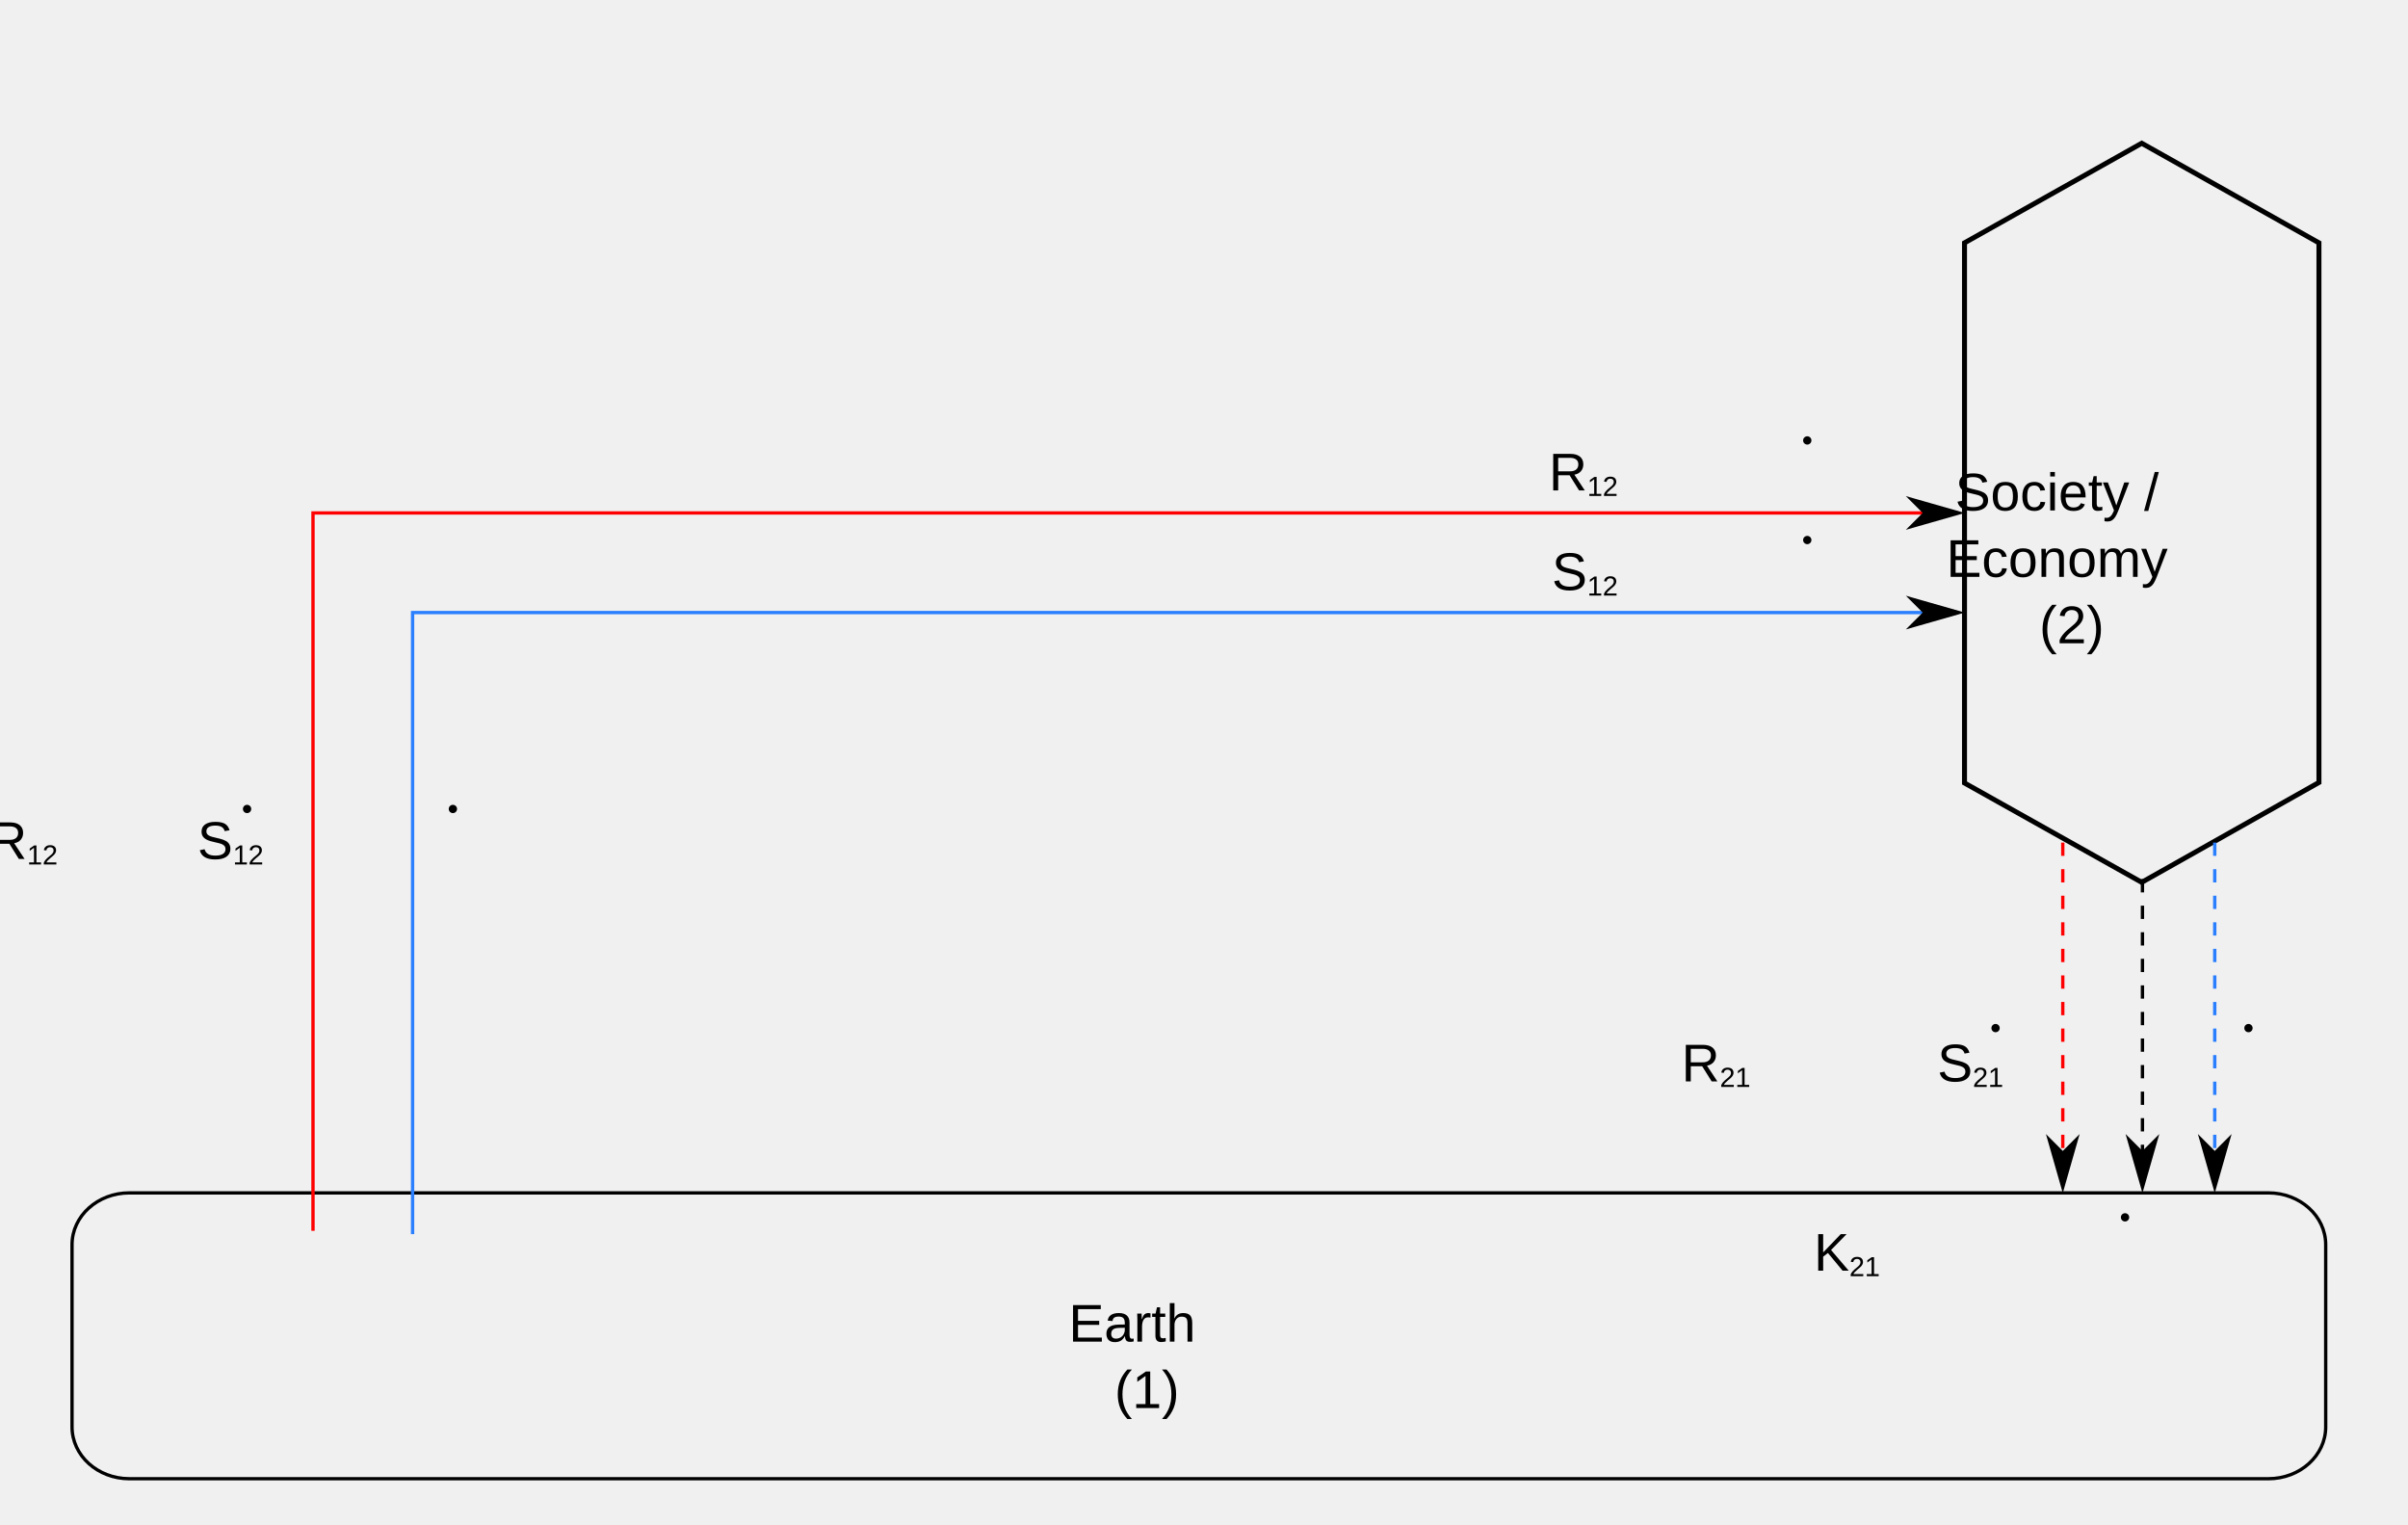
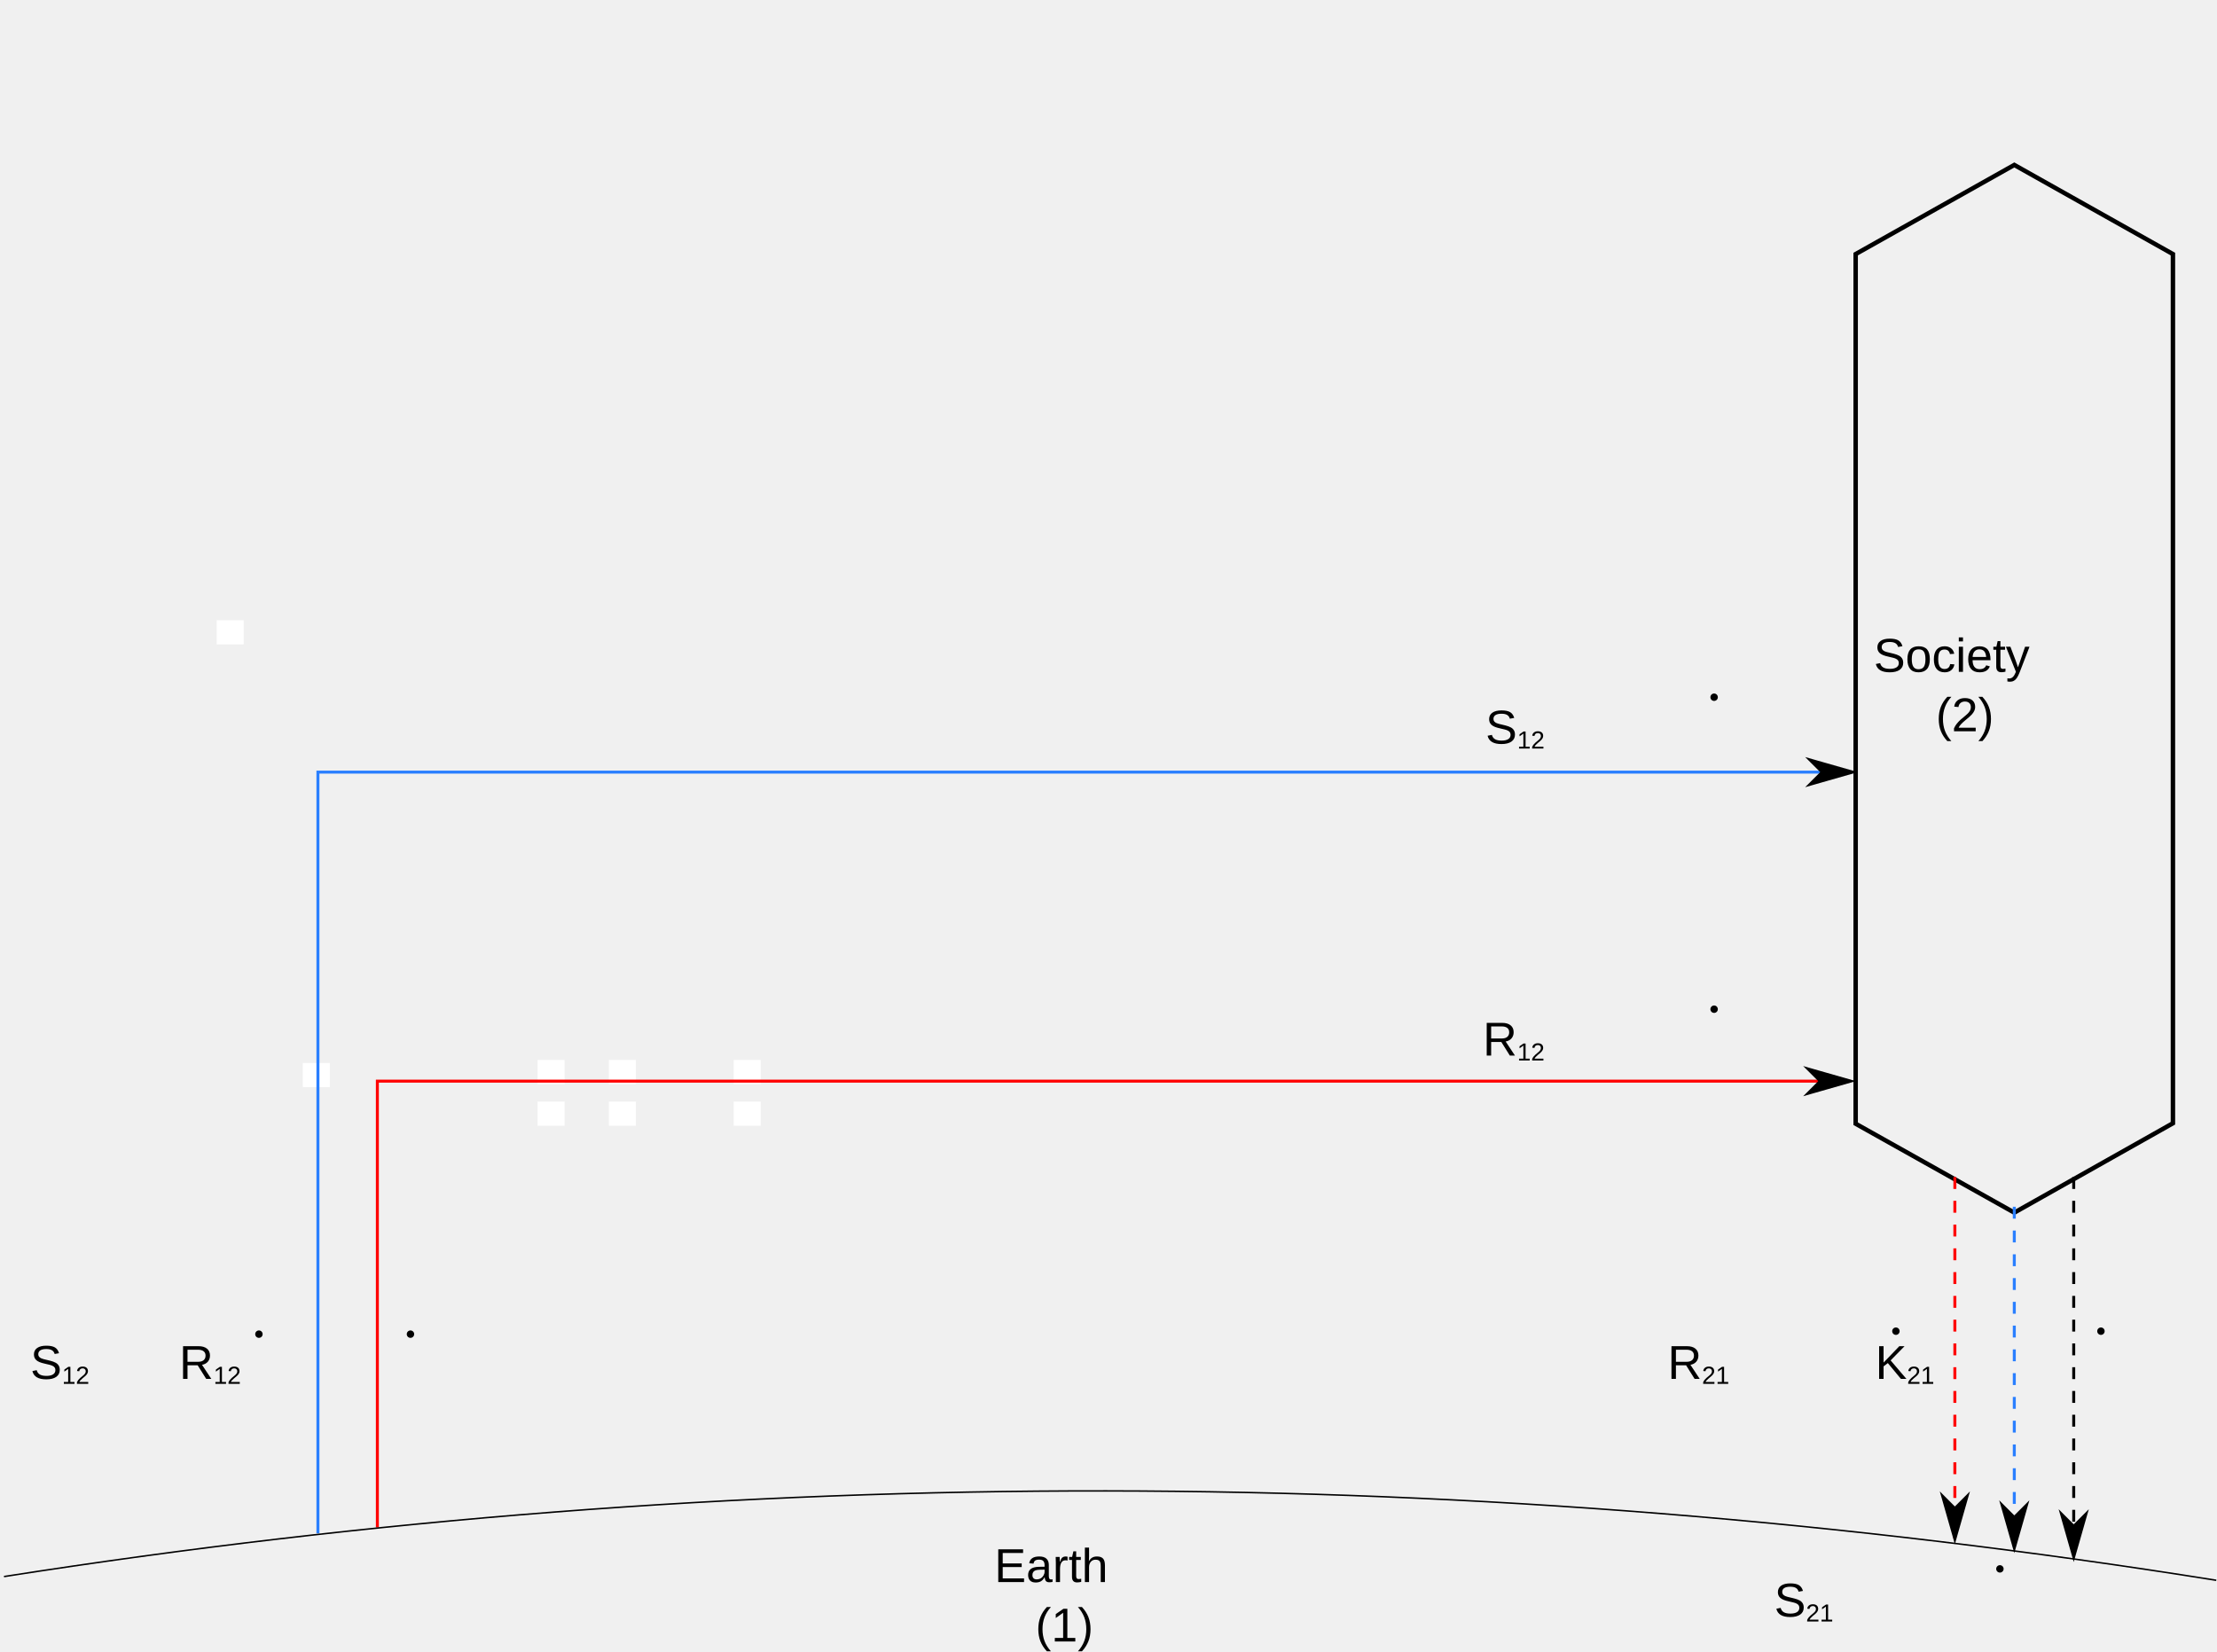
- <svg xmlns="http://www.w3.org/2000/svg" version="1.1" width="1450.794" height="918.519" id="svg2" xml:space="preserve">
+ <svg xmlns="http://www.w3.org/2000/svg" version="1.1" width="1492.215" height="1111.64" id="svg2" xml:space="preserve">
  <defs id="defs6">
    <marker orient="auto" refY="0" refX="0" id="Arrow1Lstart" style="overflow:visible">
      <path id="path4143" d="M 0,0 5,-5 -12.5,0 5,5 0,0 z" style="fill-rule:evenodd;stroke:#000000;stroke-width:1pt;marker-start:none" transform="matrix(0.8,0,0,0.8,10,0)" />
    </marker>
    <marker orient="auto" refY="0" refX="0" id="Arrow1Lend" style="overflow:visible">
      <path id="path4132" d="M 0,0 5,-5 -12.5,0 5,5 0,0 z" style="fill-rule:evenodd;stroke:#000000;stroke-width:1pt;marker-start:none" transform="matrix(-0.8,0,0,-0.8,-10,0)" />
    </marker>
    <marker style="overflow:visible" id="InfiniteLineStart" refX="0" refY="0" orient="auto">
      <g id="g4065" transform="translate(-13,0)">
        <circle d="M 3.8,0 C 3.8,0.442 3.442,0.8 3,0.8 2.558,0.8 2.2,0.442 2.2,0 c 0,-0.442 0.358,-0.8 0.8,-0.8 0.442,0 0.8,0.358 0.8,0.8 z" id="circle4067" r="0.8" cy="0" cx="3" />
        <circle d="M 7.3,0 C 7.3,0.442 6.942,0.8 6.5,0.8 6.058,0.8 5.7,0.442 5.7,0 c 0,-0.442 0.358,-0.8 0.8,-0.8 0.442,0 0.8,0.358 0.8,0.8 z" id="circle4069" r="0.8" cy="0" cx="6.5" />
        <circle d="M 10.8,0 C 10.8,0.442 10.442,0.8 10,0.8 9.558,0.8 9.2,0.442 9.2,0 c 0,-0.442 0.358,-0.8 0.8,-0.8 0.442,0 0.8,0.358 0.8,0.8 z" id="circle4071" r="0.8" cy="0" cx="10" />
      </g>
    </marker>
    <marker orient="auto" refY="0" refX="0" id="InfiniteLineStart-3" style="overflow:visible">
      <g transform="translate(-13,0)" id="g4065-9">
        <circle cx="3" cy="0" r="0.8" id="circle4067-9" d="M 3.8,0 C 3.8,0.442 3.442,0.8 3,0.8 2.558,0.8 2.2,0.442 2.2,0 c 0,-0.442 0.358,-0.8 0.8,-0.8 0.442,0 0.8,0.358 0.8,0.8 z" />
        <circle cx="6.5" cy="0" r="0.8" id="circle4069-7" d="M 7.3,0 C 7.3,0.442 6.942,0.8 6.5,0.8 6.058,0.8 5.7,0.442 5.7,0 c 0,-0.442 0.358,-0.8 0.8,-0.8 0.442,0 0.8,0.358 0.8,0.8 z" />
        <circle cx="10" cy="0" r="0.8" id="circle4071-0" d="M 10.8,0 C 10.8,0.442 10.442,0.8 10,0.8 9.558,0.8 9.2,0.442 9.2,0 c 0,-0.442 0.358,-0.8 0.8,-0.8 0.442,0 0.8,0.358 0.8,0.8 z" />
      </g>
    </marker>
    <marker style="overflow:visible" id="Arrow1Lend-0" refX="0" refY="0" orient="auto">
      <path transform="matrix(-0.8,0,0,-0.8,-10,0)" style="fill-rule:evenodd;stroke:#000000;stroke-width:1pt;marker-start:none" d="M 0,0 5,-5 -12.5,0 5,5 0,0 z" id="path4132-2" />
    </marker>
    <marker style="overflow:visible" id="Arrow1Lstart-7" refX="0" refY="0" orient="auto">
      <path transform="matrix(0.8,0,0,0.8,10,0)" style="fill-rule:evenodd;stroke:#000000;stroke-width:1pt;marker-start:none" d="M 0,0 5,-5 -12.5,0 5,5 0,0 z" id="path4143-9" />
    </marker>
-     <marker style="overflow:visible" id="EmptyDiamondL" refX="0.0" refY="0.0" orient="auto">
-       <path transform="scale(0.8)" style="fill-rule:evenodd;fill:#FFFFFF;stroke:#000000;stroke-width:1.0pt;marker-start:none" d="M 0,-7.071 L -7.071,0 L 0,7.071 L 7.071,0 L 0,-7.071 z " id="path4169" />
+     <marker style="overflow:visible" id="EmptyDiamondL" refX="0" refY="0" orient="auto">
+       <path transform="scale(0.8,0.8)" style="fill:#ffffff;fill-rule:evenodd;stroke:#000000;stroke-width:1pt;marker-start:none" d="M 0,-7.071 -7.071,0 0,7.071 7.071,0 0,-7.071 z" id="path4169" />
+     </marker>
+     <marker orient="auto" refY="0" refX="0" id="InfiniteLineStart-0" style="overflow:visible">
+       <g transform="translate(-13,0)" id="g4065-5">
+         <circle cx="3" cy="0" r="0.8" id="circle4067-6" d="M 3.8,0 C 3.8,0.442 3.442,0.8 3,0.8 2.558,0.8 2.2,0.442 2.2,0 c 0,-0.442 0.358,-0.8 0.8,-0.8 0.442,0 0.8,0.358 0.8,0.8 z" />
+         <circle cx="6.5" cy="0" r="0.8" id="circle4069-78" d="M 7.3,0 C 7.3,0.442 6.942,0.8 6.5,0.8 6.058,0.8 5.7,0.442 5.7,0 c 0,-0.442 0.358,-0.8 0.8,-0.8 0.442,0 0.8,0.358 0.8,0.8 z" />
+         <circle cx="10" cy="0" r="0.8" id="circle4071-06" d="M 10.8,0 C 10.8,0.442 10.442,0.8 10,0.8 9.558,0.8 9.2,0.442 9.2,0 c 0,-0.442 0.358,-0.8 0.8,-0.8 0.442,0 0.8,0.358 0.8,0.8 z" />
+       </g>
+     </marker>
+     <marker style="overflow:visible" id="Arrow1Lend-7" refX="0" refY="0" orient="auto">
+       <path transform="matrix(-0.8,0,0,-0.8,-10,0)" style="fill-rule:evenodd;stroke:#000000;stroke-width:1pt;marker-start:none" d="M 0,0 5,-5 -12.5,0 5,5 0,0 z" id="path4132-0" />
+     </marker>
+     <marker style="overflow:visible" id="Arrow1Lstart-0" refX="0" refY="0" orient="auto">
+       <path transform="matrix(0.8,0,0,0.8,10,0)" style="fill-rule:evenodd;stroke:#000000;stroke-width:1pt;marker-start:none" d="M 0,0 5,-5 -12.5,0 5,5 0,0 z" id="path4143-5" />
    </marker>
  </defs>
-   <g transform="matrix(1.25,0,0,-1.25,797.0021,416.4022)" id="g10">
+   <g transform="matrix(1.25,0,0,-1.25,862.4153,701.1359)" id="g10">
    <g id="g12">
-       <rect style="fill:none;stroke:#000000;stroke-width:1.6;stroke-linecap:butt;stroke-linejoin:miter;stroke-miterlimit:4;stroke-opacity:1;stroke-dasharray:none;stroke-dashoffset:0" id="rect4109" width="137.754" height="1086.244" x="241.74" y="-483.366" transform="matrix(0,-1,-1,0,0,0)" rx="24.934" ry="27.614" />
-       <text transform="scale(1,-1)" id="text4115" y="313.416" x="-59.893" style="font-size:25.6px;font-style:normal;font-variant:normal;font-weight:normal;font-stretch:normal;text-align:center;line-height:125%;letter-spacing:0px;word-spacing:0px;text-anchor:middle;fill:#000000;fill-opacity:1;stroke:none;font-family:Arial;-inkscape-font-specification:Arial" xml:space="preserve">
-         <tspan y="313.416" x="-59.893" id="tspan4117">Earth</tspan>
-         <tspan y="345.416" x="-59.893" id="tspan4119">(1)</tspan>
+       <rect style="fill:#ffffff;fill-opacity:1;stroke:none" id="rect5371" width="14.543" height="13.012" x="-400.47" y="9.886" transform="scale(1,-1)" />
+       <rect transform="scale(1,-1)" y="9.886" x="-362.07" height="13.012" width="14.543" id="rect5373" style="fill:#ffffff;fill-opacity:1;stroke:none" />
+       <rect style="fill:#ffffff;fill-opacity:1;stroke:none" id="rect5375" width="14.543" height="13.012" x="-294.87" y="9.886" transform="scale(1,-1)" />
+       <rect transform="scale(1,-1)" y="32.286" x="-400.47" height="13.012" width="14.543" id="rect5377" style="fill:#ffffff;fill-opacity:1;stroke:none" />
+       <rect style="fill:#ffffff;fill-opacity:1;stroke:none" id="rect5379" width="14.543" height="13.012" x="-362.07" y="32.286" transform="scale(1,-1)" />
+       <rect transform="scale(1,-1)" y="32.286" x="-294.87" height="13.012" width="14.543" id="rect5381" style="fill:#ffffff;fill-opacity:1;stroke:none" />
+       <rect transform="scale(1,-1)" y="11.486" x="-526.87" height="13.012" width="14.543" id="rect5369" style="fill:#ffffff;fill-opacity:1;stroke:none" />
+       <rect style="fill:#ffffff;fill-opacity:1;stroke:none" id="rect5367" width="14.543" height="13.012" x="-573.27" y="-226.914" transform="scale(1,-1)" />
+       <text transform="scale(1,-1)" id="text4115" y="291.016" x="-91.893" style="font-size:25.6px;font-style:normal;font-variant:normal;font-weight:normal;font-stretch:normal;text-align:center;line-height:125%;letter-spacing:0px;word-spacing:0px;text-anchor:middle;fill:#000000;fill-opacity:1;stroke:none;font-family:Arial;-inkscape-font-specification:Arial" xml:space="preserve">
+         <tspan y="291.016" x="-91.893" id="tspan4117">Earth</tspan>
+         <tspan y="323.016" x="-91.893" id="tspan4119">(1)</tspan>
      </text>
-       <path id="path3349" d="m 306.325,85.922 -793.062,0 0,-345.944" style="fill:none;stroke:#ff0000;stroke-width:1.6;stroke-linecap:butt;stroke-linejoin:miter;stroke-opacity:1;marker-start:url(#Arrow1Lstart);marker-end:none" />
-       <text transform="scale(1,-1)" id="text4782" y="80.815" x="-495.962" style="font-size:25.6px;font-style:normal;font-variant:normal;font-weight:normal;font-stretch:normal;text-align:end;line-height:125%;letter-spacing:0px;word-spacing:0px;text-anchor:end;fill:#000000;fill-opacity:1;stroke:none;font-family:Arial;-inkscape-font-specification:Arial" xml:space="preserve">
-         <tspan id="tspan3042" x="-495.962" y="80.815">R<tspan style="font-size:52%;baseline-shift:sub" id="tspan3044">12</tspan>
+       <path id="path3349" d="m 306.325,-21.278 -793.062,0 0,-240.344" style="fill:none;stroke:#ff0000;stroke-width:1.6;stroke-linecap:butt;stroke-linejoin:miter;stroke-opacity:1;marker-start:url(#Arrow1Lstart);marker-end:none" />
+       <text transform="scale(1,-1)" id="text4782" y="181.615" x="-446.362" style="font-size:25.6px;font-style:normal;font-variant:normal;font-weight:normal;font-stretch:normal;text-align:end;line-height:125%;letter-spacing:0px;word-spacing:0px;text-anchor:end;fill:#000000;fill-opacity:1;stroke:none;font-family:Arial;-inkscape-font-specification:Arial" xml:space="preserve">
+         <tspan id="tspan3042" x="-446.362" y="181.615">R<tspan style="font-size:52%;baseline-shift:sub" id="tspan3044">12</tspan>
        </tspan>
      </text>
-       <path transform="matrix(0.07404241,0,0,-0.1031305,-505.0258,-30.90169)" d="m -155.143,250.419 c 0,10.71 -12.093,19.393 -27.012,19.393 -14.918,0 -27.012,-8.682 -27.012,-19.393 0,-10.71 12.093,-19.393 27.012,-19.393 14.918,0 27.012,8.682 27.012,19.393 z" id="path4796" style="fill:#000000;fill-opacity:1;stroke:none" />
-       <text xml:space="preserve" style="font-size:25.6px;font-style:normal;font-variant:normal;font-weight:normal;font-stretch:normal;text-align:end;line-height:125%;letter-spacing:0px;word-spacing:0px;text-anchor:end;fill:#000000;fill-opacity:1;stroke:none;font-family:Arial;-inkscape-font-specification:Arial" x="256.038" y="-96.785" id="text4806" transform="scale(1,-1)">
-         <tspan id="tspan4808" x="256.038" y="-96.785">R<tspan style="font-size:52%;baseline-shift:sub" id="tspan4810">12</tspan>
+       <path transform="matrix(0.07404241,0,0,-0.1031305,-455.4258,-131.7017)" d="m -155.143,250.419 c 0,10.71 -12.093,19.393 -27.012,19.393 -14.918,0 -27.012,-8.682 -27.012,-19.393 0,-10.71 12.093,-19.393 27.012,-19.393 14.918,0 27.012,8.682 27.012,19.393 z" id="path4796" style="fill:#000000;fill-opacity:1;stroke:none" />
+       <text xml:space="preserve" style="font-size:25.6px;font-style:normal;font-variant:normal;font-weight:normal;font-stretch:normal;text-align:center;line-height:125%;letter-spacing:0px;word-spacing:0px;text-anchor:middle;fill:#000000;fill-opacity:1;stroke:none;font-family:Arial;-inkscape-font-specification:Arial" x="392.962" y="-199.124" id="text3119" transform="scale(1,-1)">
+         <tspan id="tspan3123" x="392.962" y="-199.124">Society</tspan>
+         <tspan id="tspan3125" x="392.962" y="-167.124">(2)</tspan>
+       </text>
+       <path d="m 309.271,-44.212 0,468.3 85.42,48 85.417,-48 0,-468.047 -85.417,-48.125 z" id="path4124" style="fill:none;stroke:#000000;stroke-width:2.4;stroke-linecap:butt;stroke-linejoin:miter;stroke-miterlimit:4;stroke-opacity:1;stroke-dasharray:none" />
+       <path d="m 394.689,-88.931 0,-183.394" id="path4841" style="fill:none;stroke:#2a7fff;stroke-width:1.6;stroke-linecap:butt;stroke-linejoin:miter;stroke-miterlimit:4;stroke-opacity:1;stroke-dasharray:6.4, 6.4;stroke-dashoffset:0;marker-end:url(#Arrow1Lend)" />
+       <text transform="scale(1,-1)" id="text4843" y="309.615" x="411.094" style="font-size:25.6px;font-style:normal;font-variant:normal;font-weight:normal;font-stretch:normal;text-align:end;line-height:125%;letter-spacing:0px;word-spacing:0px;text-anchor:end;fill:#000000;fill-opacity:1;stroke:none;font-family:Arial;-inkscape-font-specification:Arial" xml:space="preserve">
+         <tspan y="309.615" x="411.094" id="tspan4845">S<tspan id="tspan4847" style="font-size:52%;baseline-shift:sub">21</tspan>
        </tspan>
      </text>
-       <path style="fill:#000000;fill-opacity:1;stroke:none" id="path4812" d="m -155.143,250.419 c 0,10.71 -12.093,19.393 -27.012,19.393 -14.918,0 -27.012,-8.682 -27.012,-19.393 0,-10.71 12.093,-19.393 27.012,-19.393 14.918,0 27.012,8.682 27.012,19.393 z" transform="matrix(0.07404241,0,0,-0.1031305,246.9742,146.6983)" />
-       <g id="g3904" transform="translate(4.656204,0)">
-         <text transform="scale(1,-1)" id="text3119" y="-87.124" x="388.306" style="font-size:25.6px;font-style:normal;font-variant:normal;font-weight:normal;font-stretch:normal;text-align:center;line-height:125%;letter-spacing:0px;word-spacing:0px;text-anchor:middle;fill:#000000;fill-opacity:1;stroke:none;font-family:Arial;-inkscape-font-specification:Arial" xml:space="preserve">
-           <tspan y="-87.124" x="391.856" id="tspan3123">Society / </tspan>
-           <tspan y="-55.124" x="388.306" id="tspan3034">Economy</tspan>
-           <tspan y="-23.124" x="388.306" id="tspan3125">(2)</tspan>
-         </text>
-         <path style="fill:none;stroke:#000000;stroke-width:2.4;stroke-linecap:butt;stroke-linejoin:miter;stroke-miterlimit:4;stroke-opacity:1;stroke-dasharray:none" id="path4124" d="m 304.615,-44.212 0,260.3 85.42,48 85.417,-48 0,-260.047 -85.417,-48.125 z" />
-         <path style="fill:none;stroke:#2a7fff;stroke-width:1.6;stroke-linecap:butt;stroke-linejoin:miter;stroke-miterlimit:4;stroke-opacity:1;stroke-dasharray:6.4, 6.4;stroke-dashoffset:0;marker-end:url(#Arrow1Lend)" id="path4841" d="m 425.233,-72.931 0,-165.794" />
-         <text xml:space="preserve" style="font-size:25.6px;font-style:normal;font-variant:normal;font-weight:normal;font-stretch:normal;text-align:end;line-height:125%;letter-spacing:0px;word-spacing:0px;text-anchor:end;fill:#000000;fill-opacity:1;stroke:none;font-family:Arial;-inkscape-font-specification:Arial" x="465.638" y="188.015" id="text4843" transform="scale(1,-1)">
-           <tspan id="tspan4845" x="465.638" y="188.015">S<tspan style="font-size:52%;baseline-shift:sub" id="tspan4847">21</tspan>
-           </tspan>
-         </text>
-         <path style="fill:#000000;fill-opacity:1;stroke:none" id="path4849" d="m -155.143,250.419 c 0,10.71 -12.093,19.393 -27.012,19.393 -14.918,0 -27.012,-8.682 -27.012,-19.393 0,-10.71 12.093,-19.393 27.012,-19.393 14.918,0 27.012,8.682 27.012,19.393 z" transform="matrix(0.07404241,0,0,-0.1031305,454.9742,-136.5017)" />
-         <path d="m 351.987,-72.931 0,-165.794" id="path3092" style="fill:none;stroke:#ff0000;stroke-width:1.6;stroke-linecap:butt;stroke-linejoin:miter;stroke-miterlimit:4;stroke-opacity:1;stroke-dasharray:6.4, 6.4;stroke-dashoffset:0;marker-end:url(#Arrow1Lend)" />
-         <text transform="scale(1,-1)" id="text3094" y="188.015" x="343.741" style="font-size:25.6px;font-style:normal;font-variant:normal;font-weight:normal;font-stretch:normal;text-align:end;line-height:125%;letter-spacing:0px;word-spacing:0px;text-anchor:end;fill:#000000;fill-opacity:1;stroke:none;font-family:Arial;-inkscape-font-specification:Arial" xml:space="preserve">
-           <tspan y="188.015" x="343.741" id="tspan3096">R<tspan id="tspan3098" style="font-size:52%;baseline-shift:sub">21</tspan>
-           </tspan>
-         </text>
-         <path transform="matrix(0.07404241,0,0,-0.1031305,333.0772,-136.5017)" d="m -155.143,250.419 c 0,10.71 -12.093,19.393 -27.012,19.393 -14.918,0 -27.012,-8.682 -27.012,-19.393 0,-10.71 12.093,-19.393 27.012,-19.393 14.918,0 27.012,8.682 27.012,19.393 z" id="path3100" style="fill:#000000;fill-opacity:1;stroke:none" />
-         <path style="fill:none;stroke:#000000;stroke-width:1.6;stroke-linecap:butt;stroke-linejoin:miter;stroke-miterlimit:4;stroke-opacity:1;stroke-dasharray:6.4, 6.4;stroke-dashoffset:0;marker-end:url(#Arrow1Lend)" id="path3120" d="m 390.387,-90.531 0,-148.194" />
-         <text xml:space="preserve" style="font-size:25.6px;font-style:normal;font-variant:normal;font-weight:normal;font-stretch:normal;text-align:end;line-height:125%;letter-spacing:0px;word-spacing:0px;text-anchor:end;fill:#000000;fill-opacity:1;stroke:none;font-family:Arial;-inkscape-font-specification:Arial" x="406.141" y="279.215" id="text3122" transform="scale(1,-1)">
-           <tspan id="tspan3124" x="406.141" y="279.215">K<tspan style="font-size:52%;baseline-shift:sub" id="tspan3126">21</tspan>
-           </tspan>
-         </text>
-         <path style="fill:#000000;fill-opacity:1;stroke:none" id="path3128" d="m -155.143,250.419 c 0,10.71 -12.093,19.393 -27.012,19.393 -14.918,0 -27.012,-8.682 -27.012,-19.393 0,-10.71 12.093,-19.393 27.012,-19.393 14.918,0 27.012,8.682 27.012,19.393 z" transform="matrix(0.07404241,0,0,-0.1031305,395.4771,-227.7017)" />
-       </g>
+       <path transform="matrix(0.07404241,0,0,-0.1031305,400.4304,-258.1017)" d="m -155.143,250.419 c 0,10.71 -12.093,19.393 -27.012,19.393 -14.918,0 -27.012,-8.682 -27.012,-19.393 0,-10.71 12.093,-19.393 27.012,-19.393 14.918,0 27.012,8.682 27.012,19.393 z" id="path4849" style="fill:#000000;fill-opacity:1;stroke:none" />
+       <path style="fill:none;stroke:#ff0000;stroke-width:1.6;stroke-linecap:butt;stroke-linejoin:miter;stroke-miterlimit:4;stroke-opacity:1;stroke-dasharray:6.4, 6.4;stroke-dashoffset:0;marker-end:url(#Arrow1Lend)" id="path4255" d="m 362.689,-72.931 0,-194.594" />
+       <text xml:space="preserve" style="font-size:25.6px;font-style:normal;font-variant:normal;font-weight:normal;font-stretch:normal;text-align:end;line-height:125%;letter-spacing:0px;word-spacing:0px;text-anchor:end;fill:#000000;fill-opacity:1;stroke:none;font-family:Arial;-inkscape-font-specification:Arial" x="355.094" y="181.615" id="text4257" transform="scale(1,-1)">
+         <tspan id="tspan4259" x="355.094" y="181.615">R<tspan style="font-size:52%;baseline-shift:sub" id="tspan4261">21</tspan>
+         </tspan>
+       </text>
+       <path style="fill:#000000;fill-opacity:1;stroke:none" id="path4263" d="m -155.143,250.419 c 0,10.71 -12.093,19.393 -27.012,19.393 -14.918,0 -27.012,-8.682 -27.012,-19.393 0,-10.71 12.093,-19.393 27.012,-19.393 14.918,0 27.012,8.682 27.012,19.393 z" transform="matrix(0.07404241,0,0,-0.1031305,344.4304,-130.1017)" />
+       <path d="m 426.689,-72.931 0,-204.194" id="path4265" style="fill:none;stroke:#000000;stroke-width:1.6;stroke-linecap:butt;stroke-linejoin:miter;stroke-miterlimit:4;stroke-opacity:1;stroke-dasharray:6.4, 6.4;stroke-dashoffset:0;marker-end:url(#Arrow1Lend)" />
+       <text transform="scale(1,-1)" id="text4267" y="181.615" x="465.494" style="font-size:25.6px;font-style:normal;font-variant:normal;font-weight:normal;font-stretch:normal;text-align:end;line-height:125%;letter-spacing:0px;word-spacing:0px;text-anchor:end;fill:#000000;fill-opacity:1;stroke:none;font-family:Arial;-inkscape-font-specification:Arial" xml:space="preserve">
+         <tspan y="181.615" x="465.494" id="tspan4269">K<tspan id="tspan4271" style="font-size:52%;baseline-shift:sub">21</tspan>
+         </tspan>
+       </text>
+       <path transform="matrix(0.07404241,0,0,-0.1031305,454.8304,-130.1017)" d="m -155.143,250.419 c 0,10.71 -12.093,19.393 -27.012,19.393 -14.918,0 -27.012,-8.682 -27.012,-19.393 0,-10.71 12.093,-19.393 27.012,-19.393 14.918,0 27.012,8.682 27.012,19.393 z" id="path4273" style="fill:#000000;fill-opacity:1;stroke:none" />
      <text xml:space="preserve" style="font-size:40px;font-style:normal;font-weight:normal;line-height:125%;letter-spacing:0px;word-spacing:0px;fill:#000000;fill-opacity:1;stroke:none;font-family:Sans" x="1491.808" y="664.912" id="text3105" transform="matrix(0.8,0,0,-0.8,-637.6017,333.1218)">
        <tspan id="tspan3107" x="1491.808" y="664.912" />
      </text>
      <g id="g10-3" transform="translate(1225.022,-64.78471)">
        <g id="g12-9">
          <text transform="matrix(0.8,0,0,-0.8,-637.6017,333.1218)" id="text3105-3" y="664.912" x="1491.808" style="font-size:40px;font-style:normal;font-weight:normal;line-height:125%;letter-spacing:0px;word-spacing:0px;fill:#000000;fill-opacity:1;stroke:none;font-family:Sans" xml:space="preserve">
            <tspan y="664.912" x="1491.808" id="tspan3107-8" />
          </text>
        </g>
      </g>
-       <path style="fill:none;stroke:#2a7fff;stroke-width:1.6;stroke-linecap:butt;stroke-linejoin:miter;stroke-opacity:1;marker-start:url(#Arrow1Lstart);marker-end:none" d="m 306.325,37.922 -745.062,0 0,-299.544" id="path3102" />
-       <text xml:space="preserve" style="font-size:25.6px;font-style:normal;font-variant:normal;font-weight:normal;font-stretch:normal;text-align:end;line-height:125%;letter-spacing:0px;word-spacing:0px;text-anchor:end;fill:#000000;fill-opacity:1;stroke:none;font-family:Arial;-inkscape-font-specification:Arial" x="-396.762" y="80.815" id="text3104" transform="scale(1,-1)">
-         <tspan y="80.815" x="-396.762" id="tspan3106">S<tspan id="tspan3108" style="font-size:52%;baseline-shift:sub">12</tspan>
+       <text xml:space="preserve" style="font-size:25.6px;font-style:normal;font-variant:normal;font-weight:normal;font-stretch:normal;text-align:end;line-height:125%;letter-spacing:0px;word-spacing:0px;text-anchor:end;fill:#000000;fill-opacity:1;stroke:none;font-family:Arial;-inkscape-font-specification:Arial" x="255.607" y="-160.487" id="text6397" transform="scale(1,-1)">
+         <tspan id="tspan6399" x="255.607" y="-160.487">S<tspan style="font-size:52%;baseline-shift:sub" id="tspan6401">12</tspan>
        </tspan>
      </text>
-       <path style="fill:#000000;fill-opacity:1;stroke:none" id="path3110" d="m -155.143,250.419 c 0,10.71 -12.093,19.393 -27.012,19.393 -14.918,0 -27.012,-8.682 -27.012,-19.393 0,-10.71 12.093,-19.393 27.012,-19.393 14.918,0 27.012,8.682 27.012,19.393 z" transform="matrix(0.07404241,0,0,-0.1031305,-405.8258,-30.90169)" />
-       <text transform="scale(1,-1)" id="text3112" y="-48.785" x="256.038" style="font-size:25.6px;font-style:normal;font-variant:normal;font-weight:normal;font-stretch:normal;text-align:end;line-height:125%;letter-spacing:0px;word-spacing:0px;text-anchor:end;fill:#000000;fill-opacity:1;stroke:none;font-family:Arial;-inkscape-font-specification:Arial" xml:space="preserve">
-         <tspan y="-48.785" x="256.038" id="tspan3114">S<tspan id="tspan3116" style="font-size:52%;baseline-shift:sub">12</tspan>
+       <path style="fill:#000000;fill-opacity:1;stroke:none" id="path6403" d="m -155.143,250.419 c 0,10.71 -12.093,19.393 -27.012,19.393 -14.918,0 -27.012,-8.682 -27.012,-19.393 0,-10.71 12.093,-19.393 27.012,-19.393 14.918,0 27.012,8.682 27.012,19.393 z" transform="matrix(0.07404241,0,0,-0.1031305,246.5436,211.2853)" />
+       <path style="fill:none;stroke:#2a7fff;stroke-width:1.6;stroke-linecap:butt;stroke-linejoin:miter;stroke-opacity:1;marker-start:url(#Arrow1Lstart);marker-end:none" d="m 307.394,145.122 -826.131,0 0,-409.944" id="path4213" />
+       <text xml:space="preserve" style="font-size:25.6px;font-style:normal;font-variant:normal;font-weight:normal;font-stretch:normal;text-align:end;line-height:125%;letter-spacing:0px;word-spacing:0px;text-anchor:end;fill:#000000;fill-opacity:1;stroke:none;font-family:Arial;-inkscape-font-specification:Arial" x="255.607" y="7.513" id="text4223" transform="scale(1,-1)">
+         <tspan id="tspan4225" x="255.607" y="7.513">R<tspan style="font-size:52%;baseline-shift:sub" id="tspan4227">12</tspan>
        </tspan>
      </text>
-       <path transform="matrix(0.07404241,0,0,-0.1031305,246.9742,98.69831)" d="m -155.143,250.419 c 0,10.71 -12.093,19.393 -27.012,19.393 -14.918,0 -27.012,-8.682 -27.012,-19.393 0,-10.71 12.093,-19.393 27.012,-19.393 14.918,0 27.012,8.682 27.012,19.393 z" id="path3118" style="fill:#000000;fill-opacity:1;stroke:none" />
+       <path style="fill:#000000;fill-opacity:1;stroke:none" id="path4229" d="m -155.143,250.419 c 0,10.71 -12.093,19.393 -27.012,19.393 -14.918,0 -27.012,-8.682 -27.012,-19.393 0,-10.71 12.093,-19.393 27.012,-19.393 14.918,0 27.012,8.682 27.012,19.393 z" transform="matrix(0.07404241,0,0,-0.1031305,246.5436,43.2853)" />
+       <text xml:space="preserve" style="font-size:25.6px;font-style:normal;font-variant:normal;font-weight:normal;font-stretch:normal;text-align:end;line-height:125%;letter-spacing:0px;word-spacing:0px;text-anchor:end;fill:#000000;fill-opacity:1;stroke:none;font-family:Arial;-inkscape-font-specification:Arial" x="-527.962" y="181.615" id="text4247" transform="scale(1,-1)">
+         <tspan y="181.615" x="-527.962" id="tspan4249">S<tspan id="tspan4251" style="font-size:52%;baseline-shift:sub">12</tspan>
+         </tspan>
+       </text>
+       <path style="fill:#000000;fill-opacity:1;stroke:none" id="path4253" d="m -155.143,250.419 c 0,10.71 -12.093,19.393 -27.012,19.393 -14.918,0 -27.012,-8.682 -27.012,-19.393 0,-10.71 12.093,-19.393 27.012,-19.393 14.918,0 27.012,8.682 27.012,19.393 z" transform="matrix(0.07404241,0,0,-0.1031305,-537.0258,-131.7017)" />
+       <path style="fill:none;stroke:#000000;stroke-width:0.8px;stroke-linecap:butt;stroke-linejoin:miter;stroke-opacity:1" d="m -687.781,-288.069 c 394.415,61.799 791.458,61.868 1191.221,-2.005" id="path3256" />
    </g>
  </g>
</svg>
